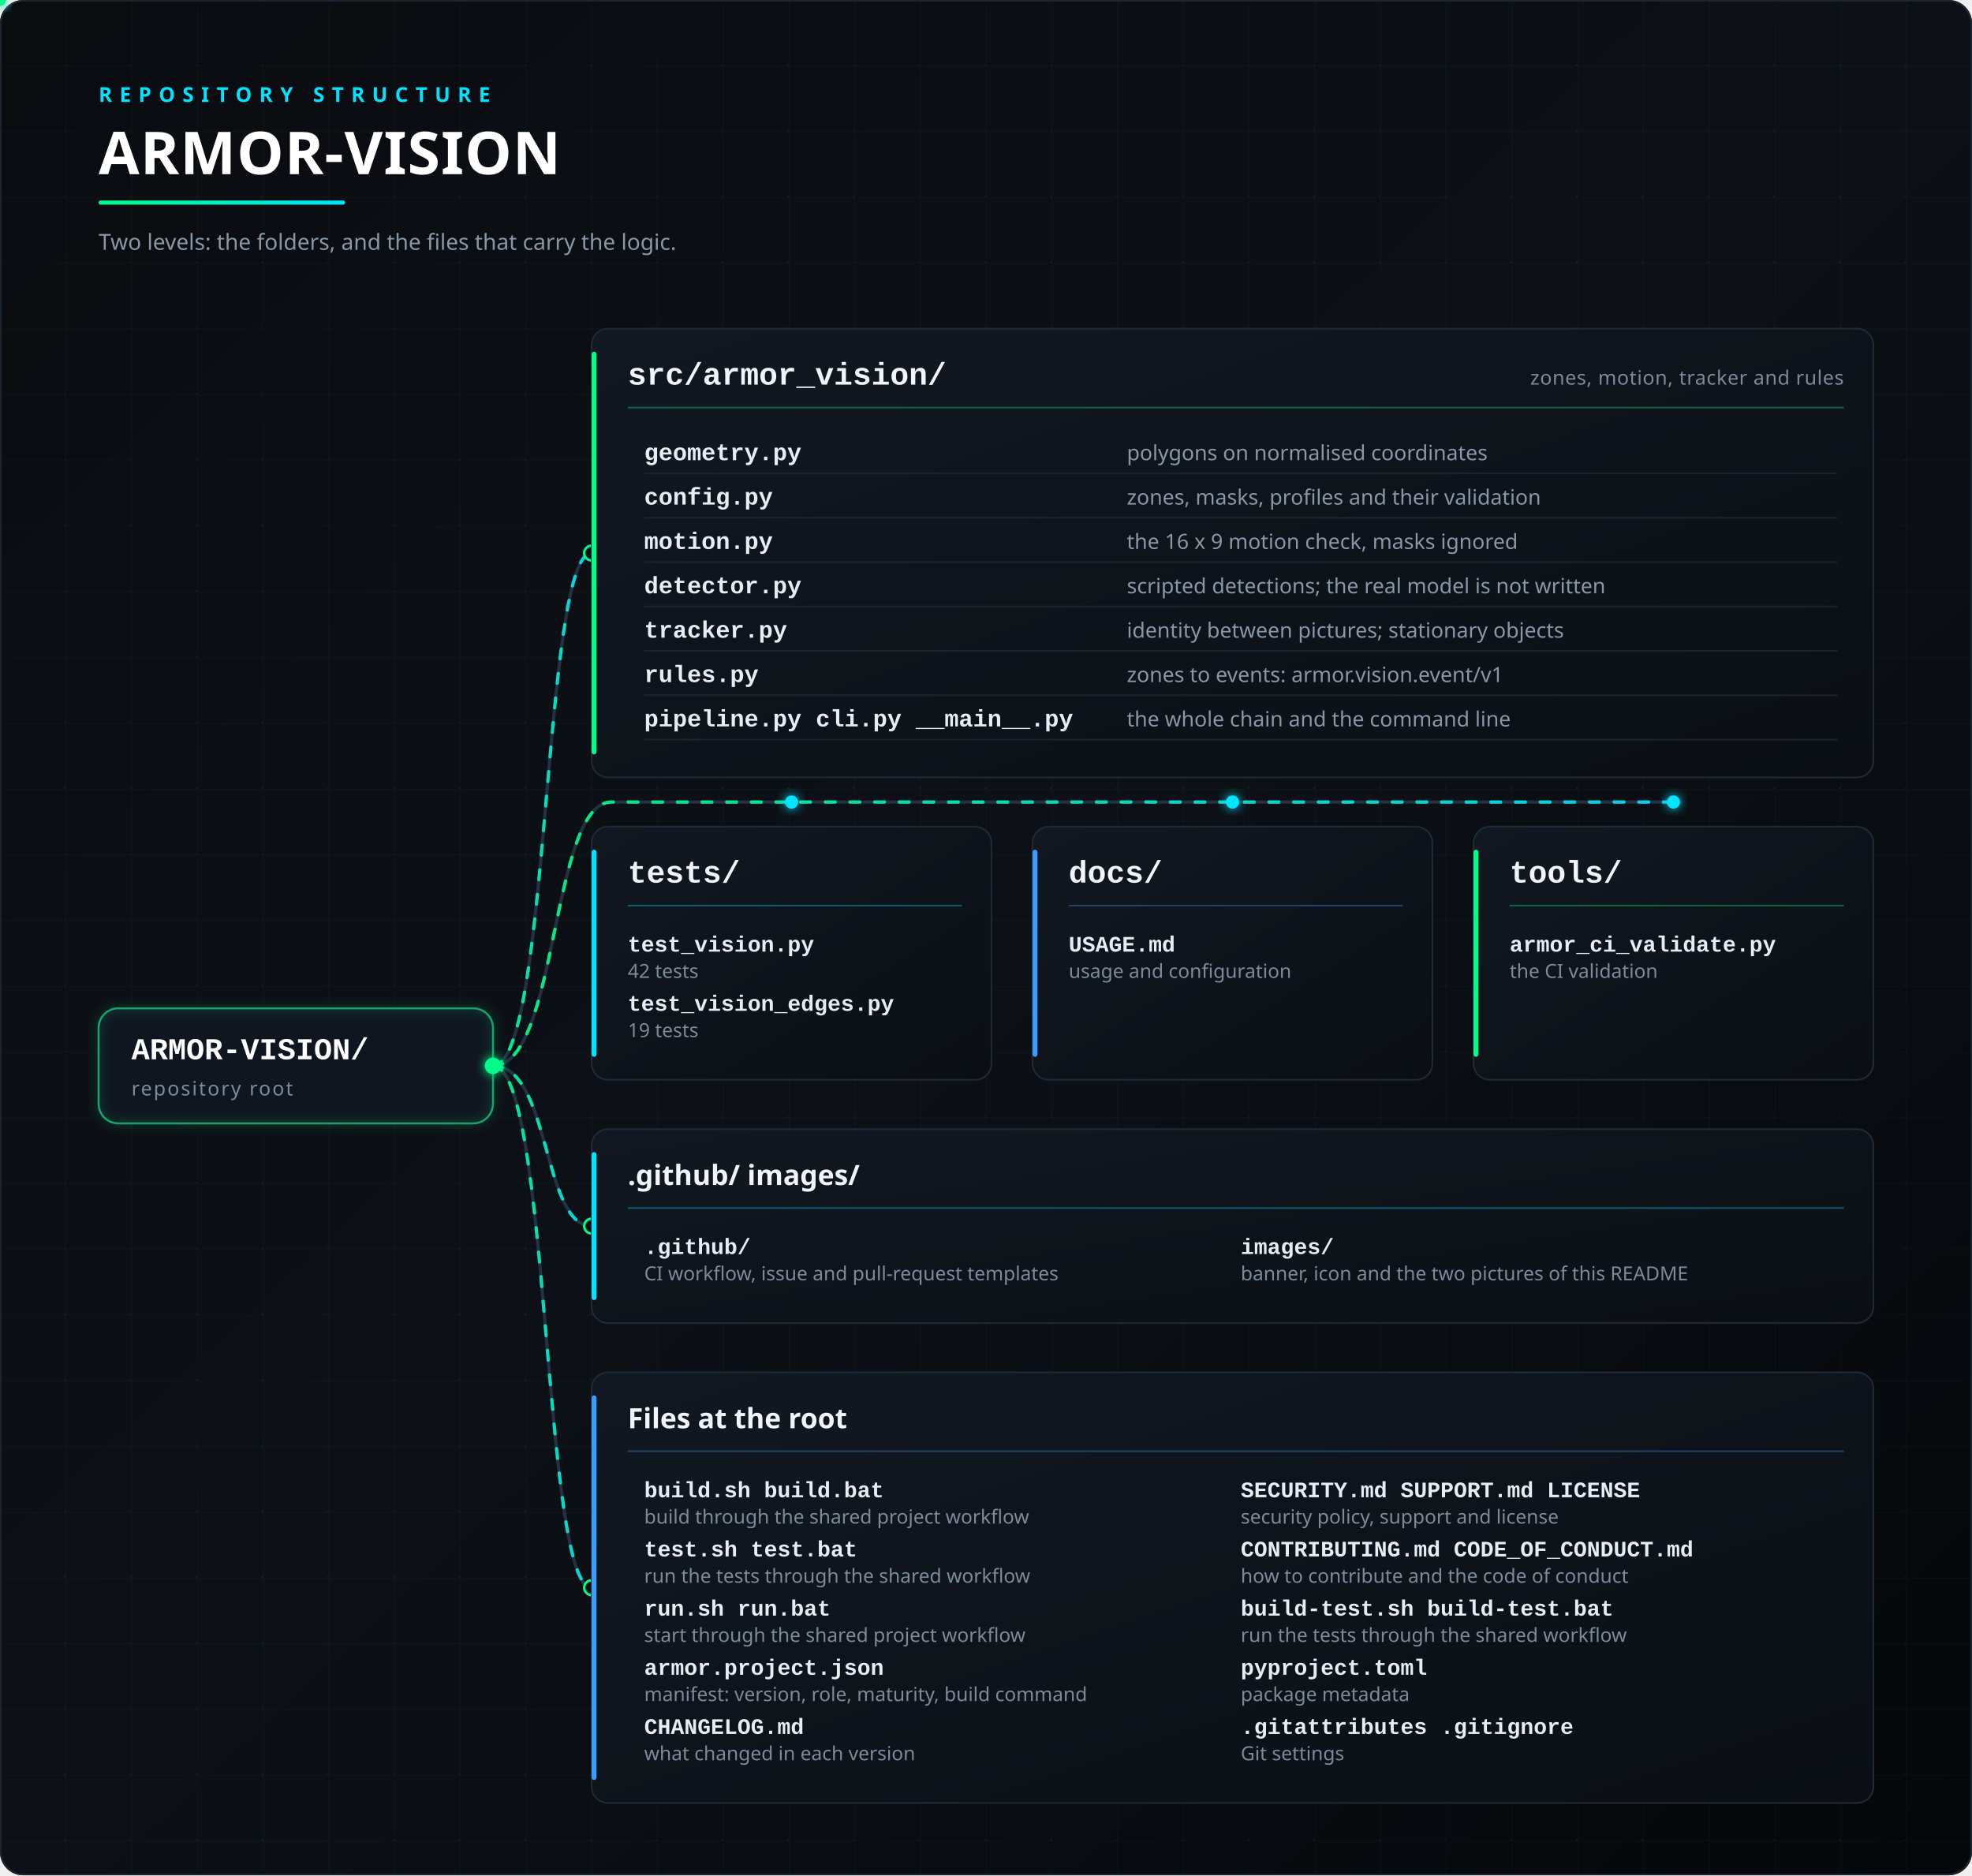
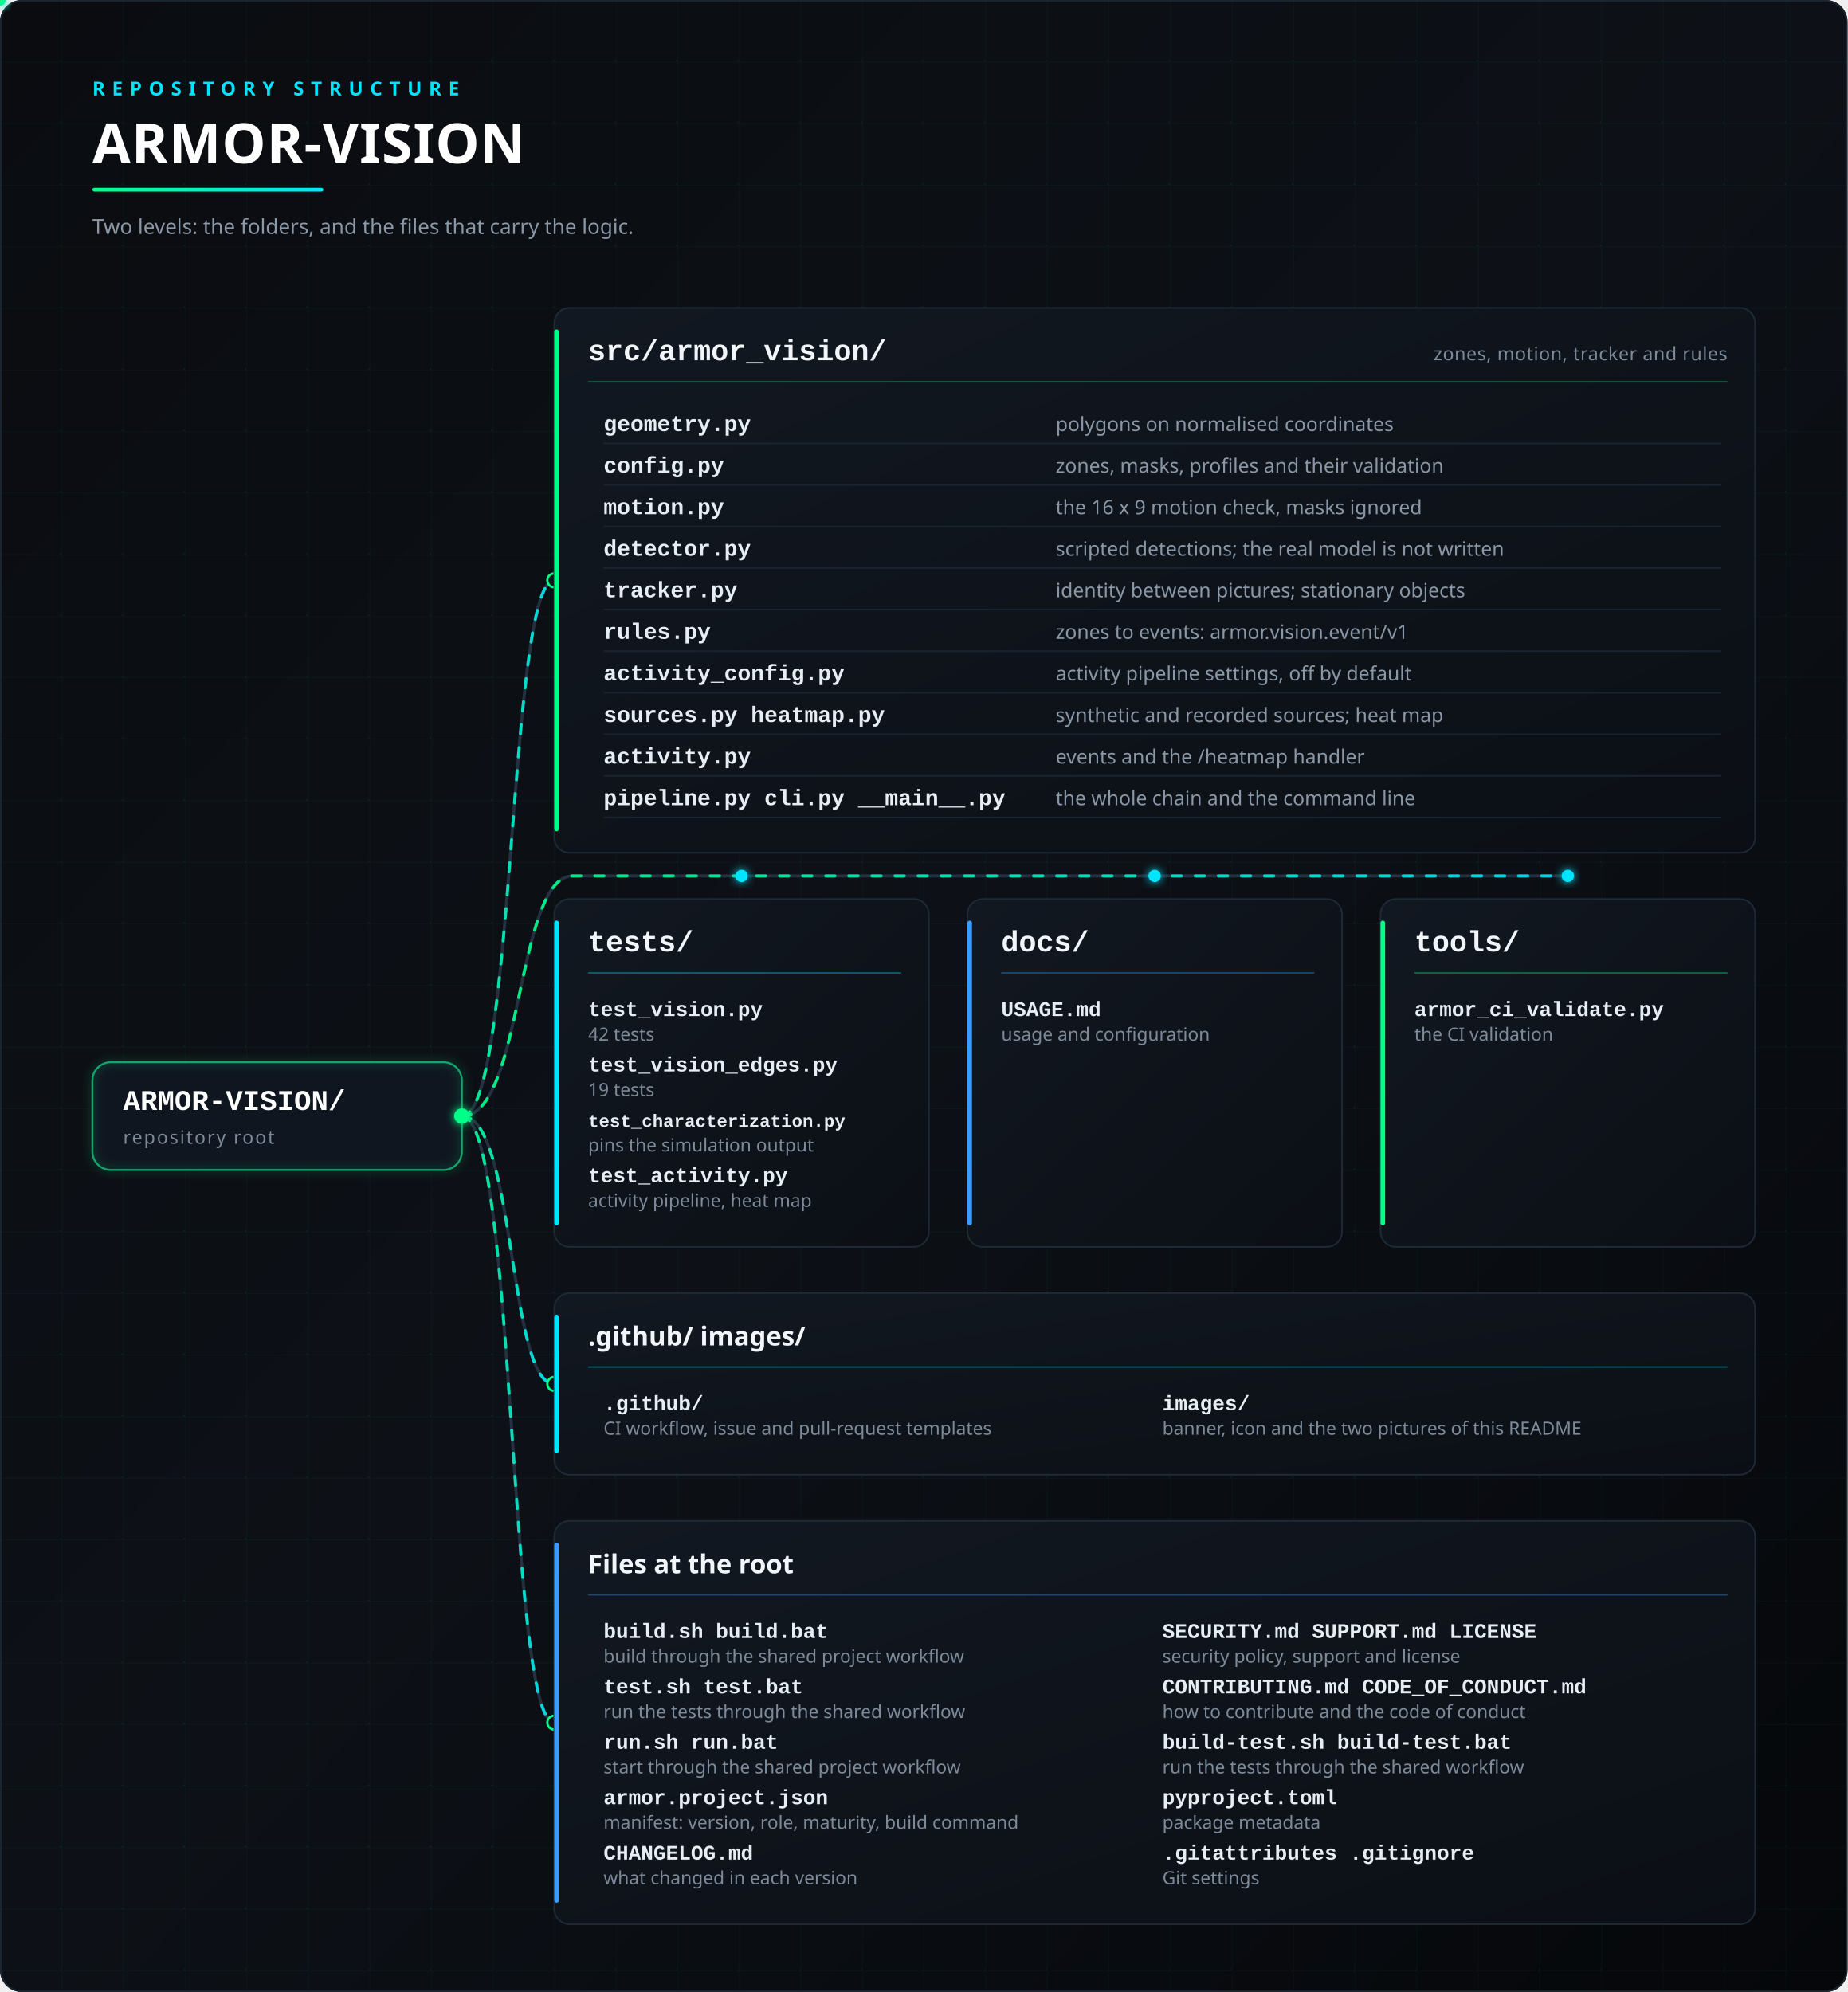
- <svg xmlns="http://www.w3.org/2000/svg" viewBox="0 0 1200 1141" width="100%" role="img" aria-labelledby="t d">
+ <svg xmlns="http://www.w3.org/2000/svg" viewBox="0 0 1200 1294" width="100%" role="img" aria-labelledby="t d">
  <defs>
    <linearGradient id="bg" x1="0" y1="0" x2="1" y2="1">
      <stop offset="0" stop-color="#0A0C10" />
      <stop offset="0.5" stop-color="#0D1117" />
      <stop offset="1" stop-color="#05070A" />
    </linearGradient>
    <linearGradient id="card" x1="0" y1="0" x2="1" y2="1">
      <stop offset="0" stop-color="#121821" />
      <stop offset="1" stop-color="#0B0F15" />
    </linearGradient>
    <linearGradient id="line" x1="0" y1="0" x2="1" y2="0">
      <stop offset="0" stop-color="#00FF88" />
      <stop offset="1" stop-color="#00E5FF" />
    </linearGradient>
    <filter id="glow" x="-50%" y="-50%" width="200%" height="200%">
      <feGaussianBlur stdDeviation="3" result="b" />
      <feMerge>
        <feMergeNode in="b" />
        <feMergeNode in="SourceGraphic" />
      </feMerge>
    </filter>
    <pattern id="grid" width="40" height="40" patternUnits="userSpaceOnUse">
      <path d="M40 0H0V40" fill="none" stroke="#00FF88" stroke-opacity="0.035" />
      <circle cx="40" cy="40" r="1" fill="#00FF88" fill-opacity="0.09" />
    </pattern>
  </defs>
-   <rect width="1200" height="1141" rx="14" fill="url(#bg)" />
-   <rect width="1200" height="1141" rx="14" fill="url(#grid)" />
-   <rect x="0.5" y="0.5" width="1199" height="1140" rx="14" fill="none" stroke="#1B2530" />
+   <rect width="1200" height="1294" rx="14" fill="url(#bg)" />
+   <rect width="1200" height="1294" rx="14" fill="url(#grid)" />
+   <rect x="0.5" y="0.5" width="1199" height="1293" rx="14" fill="none" stroke="#1B2530" />
  <text x="60" y="62" font-family="'Segoe UI','Noto Sans','Noto Sans CJK SC','Microsoft YaHei','Yu Gothic','Helvetica Neue',Helvetica,Arial,sans-serif" font-size="12.5" font-weight="600" fill="#00E5FF" text-anchor="start" letter-spacing="4.5">REPOSITORY STRUCTURE</text>
  <text x="60" y="106" font-family="'Segoe UI','Noto Sans','Noto Sans CJK SC','Microsoft YaHei','Yu Gothic','Helvetica Neue',Helvetica,Arial,sans-serif" font-size="36" font-weight="700" fill="#FFFFFF" text-anchor="start" letter-spacing="0.5">ARMOR-VISION</text>
  <rect x="60" y="122" width="150" height="2.5" rx="1.25" fill="url(#line)">
    <animate attributeName="width" values="40;150;150" keyTimes="0;0.4;1" dur="3s" repeatCount="indefinite" />
  </rect>
  <text x="60" y="152" font-family="'Segoe UI','Noto Sans','Noto Sans CJK SC','Microsoft YaHei','Yu Gothic','Helvetica Neue',Helvetica,Arial,sans-serif" font-size="13.5" font-weight="400" fill="#8A97A6" text-anchor="start">Two levels: the folders, and the files that carry the logic.</text>
-   <path id="c0" d="M300,648.5 C335,648.5 330,336.5 360,336.5" fill="none" stroke="#243140" stroke-width="2" />
-   <path d="M300,648.5 C335,648.5 330,336.5 360,336.5" fill="none" stroke="url(#line)" stroke-width="2" stroke-linecap="round" stroke-dasharray="6 9" opacity="0.9">
+   <path id="c0" d="M300,725 C335,725 330,377 360,377" fill="none" stroke="#243140" stroke-width="2" />
+   <path d="M300,725 C335,725 330,377 360,377" fill="none" stroke="url(#line)" stroke-width="2" stroke-linecap="round" stroke-dasharray="6 9" opacity="0.9">
    <animate attributeName="stroke-dashoffset" from="0" to="-30" dur="1.6s" repeatCount="indefinite" />
  </path>
-   <circle cx="360" cy="336.5" r="4.5" fill="#0D1117" stroke="#00FF88" stroke-width="1.5" />
-   <path id="c1" d="M300,648.5 C340,648.5 335,488 372,488 H1018.33" fill="none" stroke="#243140" stroke-width="2" />
-   <path d="M300,648.5 C340,648.5 335,488 372,488 H1018.33" fill="none" stroke="url(#line)" stroke-width="2" stroke-linecap="round" stroke-dasharray="6 9" opacity="0.9">
+   <circle cx="360" cy="377" r="4.5" fill="#0D1117" stroke="#00FF88" stroke-width="1.5" />
+   <path id="c1" d="M300,725 C340,725 335,569 372,569 H1018.33" fill="none" stroke="#243140" stroke-width="2" />
+   <path d="M300,725 C340,725 335,569 372,569 H1018.33" fill="none" stroke="url(#line)" stroke-width="2" stroke-linecap="round" stroke-dasharray="6 9" opacity="0.9">
    <animate attributeName="stroke-dashoffset" from="0" to="-30" dur="1.6s" repeatCount="indefinite" />
  </path>
-   <path d="M481.667,488 V503" stroke="url(#line)" stroke-width="2" fill="none" />
-   <circle cx="481.667" cy="488" r="4" fill="#00E5FF" filter="url(#glow)" />
-   <path d="M750,488 V503" stroke="url(#line)" stroke-width="2" fill="none" />
-   <circle cx="750" cy="488" r="4" fill="#00E5FF" filter="url(#glow)" />
-   <path d="M1018.33,488 V503" stroke="url(#line)" stroke-width="2" fill="none" />
-   <circle cx="1018.33" cy="488" r="4" fill="#00E5FF" filter="url(#glow)" />
-   <path id="c2" d="M300,648.5 C335,648.5 330,746 360,746" fill="none" stroke="#243140" stroke-width="2" />
-   <path d="M300,648.5 C335,648.5 330,746 360,746" fill="none" stroke="url(#line)" stroke-width="2" stroke-linecap="round" stroke-dasharray="6 9" opacity="0.9">
+   <path d="M481.667,569 V584" stroke="url(#line)" stroke-width="2" fill="none" />
+   <circle cx="481.667" cy="569" r="4" fill="#00E5FF" filter="url(#glow)" />
+   <path d="M750,569 V584" stroke="url(#line)" stroke-width="2" fill="none" />
+   <circle cx="750" cy="569" r="4" fill="#00E5FF" filter="url(#glow)" />
+   <path d="M1018.33,569 V584" stroke="url(#line)" stroke-width="2" fill="none" />
+   <circle cx="1018.33" cy="569" r="4" fill="#00E5FF" filter="url(#glow)" />
+   <path id="c2" d="M300,725 C335,725 330,899 360,899" fill="none" stroke="#243140" stroke-width="2" />
+   <path d="M300,725 C335,725 330,899 360,899" fill="none" stroke="url(#line)" stroke-width="2" stroke-linecap="round" stroke-dasharray="6 9" opacity="0.9">
    <animate attributeName="stroke-dashoffset" from="0" to="-30" dur="1.6s" repeatCount="indefinite" />
  </path>
-   <circle cx="360" cy="746" r="4.5" fill="#0D1117" stroke="#00FF88" stroke-width="1.5" />
-   <path id="c3" d="M300,648.5 C335,648.5 330,966 360,966" fill="none" stroke="#243140" stroke-width="2" />
-   <path d="M300,648.5 C335,648.5 330,966 360,966" fill="none" stroke="url(#line)" stroke-width="2" stroke-linecap="round" stroke-dasharray="6 9" opacity="0.9">
+   <circle cx="360" cy="899" r="4.5" fill="#0D1117" stroke="#00FF88" stroke-width="1.5" />
+   <path id="c3" d="M300,725 C335,725 330,1119 360,1119" fill="none" stroke="#243140" stroke-width="2" />
+   <path d="M300,725 C335,725 330,1119 360,1119" fill="none" stroke="url(#line)" stroke-width="2" stroke-linecap="round" stroke-dasharray="6 9" opacity="0.9">
    <animate attributeName="stroke-dashoffset" from="0" to="-30" dur="1.6s" repeatCount="indefinite" />
  </path>
-   <circle cx="360" cy="966" r="4.5" fill="#0D1117" stroke="#00FF88" stroke-width="1.5" />
+   <circle cx="360" cy="1119" r="4.5" fill="#0D1117" stroke="#00FF88" stroke-width="1.5" />
  <circle r="3.5" fill="#00FF88" filter="url(#glow)">
    <animateMotion dur="3.4s" repeatCount="indefinite">
      <mpath href="#c0" />
    </animateMotion>
  </circle>
  <circle r="3.5" fill="#00E5FF" filter="url(#glow)">
    <animateMotion dur="4.2s" repeatCount="indefinite">
      <mpath href="#c1" />
    </animateMotion>
  </circle>
  <circle r="3.5" fill="#3D9BFF" filter="url(#glow)">
    <animateMotion dur="5.0s" repeatCount="indefinite">
      <mpath href="#c2" />
    </animateMotion>
  </circle>
  <circle r="3.5" fill="#00FF88" filter="url(#glow)">
    <animateMotion dur="5.8s" repeatCount="indefinite">
      <mpath href="#c3" />
    </animateMotion>
  </circle>
-   <rect x="60" y="613.5" width="240" height="70" rx="12" fill="#0F1620" stroke="#2A3A4C" stroke-width="1.2" />
-   <rect x="60" y="613.5" width="240" height="70" rx="12" fill="none" stroke="#00FF88" stroke-opacity="0.5" stroke-width="1.2" filter="url(#glow)">
+   <rect x="60" y="690" width="240" height="70" rx="12" fill="#0F1620" stroke="#2A3A4C" stroke-width="1.2" />
+   <rect x="60" y="690" width="240" height="70" rx="12" fill="none" stroke="#00FF88" stroke-opacity="0.5" stroke-width="1.2" filter="url(#glow)">
    <animate attributeName="stroke-opacity" values="0.15;0.6;0.15" dur="3.6s" repeatCount="indefinite" />
  </rect>
-   <text x="80" y="644.5" font-family="'JetBrains Mono','Cascadia Code','SFMono-Regular',Consolas,'Liberation Mono',monospace" font-size="18.5" font-weight="700" fill="#FFFFFF" text-anchor="start">ARMOR-VISION/</text>
-   <text x="80" y="666.5" font-family="'Segoe UI','Noto Sans','Noto Sans CJK SC','Microsoft YaHei','Yu Gothic','Helvetica Neue',Helvetica,Arial,sans-serif" font-size="12" font-weight="400" fill="#7D8A99" text-anchor="start" letter-spacing="1">repository root</text>
-   <circle cx="300" cy="648.5" r="5" fill="#00FF88" filter="url(#glow)" />
-   <rect x="360" y="200" width="780" height="273" rx="10" fill="url(#card)" stroke="#1E2A36" stroke-width="1" />
-   <rect x="360" y="214" width="3" height="245" rx="1.5" fill="#00FF88">
+   <text x="80" y="721" font-family="'JetBrains Mono','Cascadia Code','SFMono-Regular',Consolas,'Liberation Mono',monospace" font-size="18.5" font-weight="700" fill="#FFFFFF" text-anchor="start">ARMOR-VISION/</text>
+   <text x="80" y="743" font-family="'Segoe UI','Noto Sans','Noto Sans CJK SC','Microsoft YaHei','Yu Gothic','Helvetica Neue',Helvetica,Arial,sans-serif" font-size="12" font-weight="400" fill="#7D8A99" text-anchor="start" letter-spacing="1">repository root</text>
+   <circle cx="300" cy="725" r="5" fill="#00FF88" filter="url(#glow)" />
+   <rect x="360" y="200" width="780" height="354" rx="10" fill="url(#card)" stroke="#1E2A36" stroke-width="1" />
+   <rect x="360" y="214" width="3" height="326" rx="1.5" fill="#00FF88">
    <animate attributeName="opacity" values="0.55;1;0.55" dur="4s" begin="0s" repeatCount="indefinite" />
  </rect>
  <text x="382" y="234" font-family="'JetBrains Mono','Cascadia Code','SFMono-Regular',Consolas,'Liberation Mono',monospace" font-size="19" font-weight="700" fill="#F2F6FA" text-anchor="start">src/armor_vision/</text>
  <text x="1122" y="234" font-family="'Segoe UI','Noto Sans','Noto Sans CJK SC','Microsoft YaHei','Yu Gothic','Helvetica Neue',Helvetica,Arial,sans-serif" font-size="12" font-weight="400" fill="#7D8A99" text-anchor="end" letter-spacing="0.3">zones, motion, tracker and rules</text>
  <line x1="382" y1="248" x2="1122" y2="248" stroke="#00FF88" stroke-opacity="0.35" stroke-width="1" />
  <text x="392" y="280" font-family="'JetBrains Mono','Cascadia Code','SFMono-Regular',Consolas,'Liberation Mono',monospace" font-size="14.5" font-weight="600" fill="#E6EDF3" text-anchor="start">geometry.py</text>
  <text x="685.7" y="280" font-family="'Segoe UI','Noto Sans','Noto Sans CJK SC','Microsoft YaHei','Yu Gothic','Helvetica Neue',Helvetica,Arial,sans-serif" font-size="12.8" font-weight="400" fill="#8A97A6" text-anchor="start">polygons on normalised coordinates</text>
  <line x1="392" y1="288" x2="1118" y2="288" stroke="#1A2430" stroke-width="1" />
  <text x="392" y="307" font-family="'JetBrains Mono','Cascadia Code','SFMono-Regular',Consolas,'Liberation Mono',monospace" font-size="14.5" font-weight="600" fill="#E6EDF3" text-anchor="start">config.py</text>
  <text x="685.7" y="307" font-family="'Segoe UI','Noto Sans','Noto Sans CJK SC','Microsoft YaHei','Yu Gothic','Helvetica Neue',Helvetica,Arial,sans-serif" font-size="12.8" font-weight="400" fill="#8A97A6" text-anchor="start">zones, masks, profiles and their validation</text>
  <line x1="392" y1="315" x2="1118" y2="315" stroke="#1A2430" stroke-width="1" />
  <text x="392" y="334" font-family="'JetBrains Mono','Cascadia Code','SFMono-Regular',Consolas,'Liberation Mono',monospace" font-size="14.5" font-weight="600" fill="#E6EDF3" text-anchor="start">motion.py</text>
  <text x="685.7" y="334" font-family="'Segoe UI','Noto Sans','Noto Sans CJK SC','Microsoft YaHei','Yu Gothic','Helvetica Neue',Helvetica,Arial,sans-serif" font-size="12.8" font-weight="400" fill="#8A97A6" text-anchor="start">the 16 x 9 motion check, masks ignored</text>
  <line x1="392" y1="342" x2="1118" y2="342" stroke="#1A2430" stroke-width="1" />
  <text x="392" y="361" font-family="'JetBrains Mono','Cascadia Code','SFMono-Regular',Consolas,'Liberation Mono',monospace" font-size="14.5" font-weight="600" fill="#E6EDF3" text-anchor="start">detector.py</text>
  <text x="685.7" y="361" font-family="'Segoe UI','Noto Sans','Noto Sans CJK SC','Microsoft YaHei','Yu Gothic','Helvetica Neue',Helvetica,Arial,sans-serif" font-size="12.8" font-weight="400" fill="#8A97A6" text-anchor="start">scripted detections; the real model is not written</text>
  <line x1="392" y1="369" x2="1118" y2="369" stroke="#1A2430" stroke-width="1" />
  <text x="392" y="388" font-family="'JetBrains Mono','Cascadia Code','SFMono-Regular',Consolas,'Liberation Mono',monospace" font-size="14.5" font-weight="600" fill="#E6EDF3" text-anchor="start">tracker.py</text>
  <text x="685.7" y="388" font-family="'Segoe UI','Noto Sans','Noto Sans CJK SC','Microsoft YaHei','Yu Gothic','Helvetica Neue',Helvetica,Arial,sans-serif" font-size="12.8" font-weight="400" fill="#8A97A6" text-anchor="start">identity between pictures; stationary objects</text>
  <line x1="392" y1="396" x2="1118" y2="396" stroke="#1A2430" stroke-width="1" />
  <text x="392" y="415" font-family="'JetBrains Mono','Cascadia Code','SFMono-Regular',Consolas,'Liberation Mono',monospace" font-size="14.5" font-weight="600" fill="#E6EDF3" text-anchor="start">rules.py</text>
  <text x="685.7" y="415" font-family="'Segoe UI','Noto Sans','Noto Sans CJK SC','Microsoft YaHei','Yu Gothic','Helvetica Neue',Helvetica,Arial,sans-serif" font-size="12.8" font-weight="400" fill="#8A97A6" text-anchor="start">zones to events: armor.vision.event/v1</text>
  <line x1="392" y1="423" x2="1118" y2="423" stroke="#1A2430" stroke-width="1" />
-   <text x="392" y="442" font-family="'JetBrains Mono','Cascadia Code','SFMono-Regular',Consolas,'Liberation Mono',monospace" font-size="14.5" font-weight="600" fill="#E6EDF3" text-anchor="start">pipeline.py cli.py __main__.py</text>
-   <text x="685.7" y="442" font-family="'Segoe UI','Noto Sans','Noto Sans CJK SC','Microsoft YaHei','Yu Gothic','Helvetica Neue',Helvetica,Arial,sans-serif" font-size="12.8" font-weight="400" fill="#8A97A6" text-anchor="start">the whole chain and the command line</text>
+   <text x="392" y="442" font-family="'JetBrains Mono','Cascadia Code','SFMono-Regular',Consolas,'Liberation Mono',monospace" font-size="14.5" font-weight="600" fill="#E6EDF3" text-anchor="start">activity_config.py</text>
+   <text x="685.7" y="442" font-family="'Segoe UI','Noto Sans','Noto Sans CJK SC','Microsoft YaHei','Yu Gothic','Helvetica Neue',Helvetica,Arial,sans-serif" font-size="12.8" font-weight="400" fill="#8A97A6" text-anchor="start">activity pipeline settings, off by default</text>
  <line x1="392" y1="450" x2="1118" y2="450" stroke="#1A2430" stroke-width="1" />
-   <rect x="360" y="503" width="243.333" height="154" rx="10" fill="url(#card)" stroke="#1E2A36" stroke-width="1" />
-   <rect x="360" y="517" width="3" height="126" rx="1.5" fill="#00E5FF">
+   <text x="392" y="469" font-family="'JetBrains Mono','Cascadia Code','SFMono-Regular',Consolas,'Liberation Mono',monospace" font-size="14.5" font-weight="600" fill="#E6EDF3" text-anchor="start">sources.py heatmap.py</text>
+   <text x="685.7" y="469" font-family="'Segoe UI','Noto Sans','Noto Sans CJK SC','Microsoft YaHei','Yu Gothic','Helvetica Neue',Helvetica,Arial,sans-serif" font-size="12.8" font-weight="400" fill="#8A97A6" text-anchor="start">synthetic and recorded sources; heat map</text>
+   <line x1="392" y1="477" x2="1118" y2="477" stroke="#1A2430" stroke-width="1" />
+   <text x="392" y="496" font-family="'JetBrains Mono','Cascadia Code','SFMono-Regular',Consolas,'Liberation Mono',monospace" font-size="14.5" font-weight="600" fill="#E6EDF3" text-anchor="start">activity.py</text>
+   <text x="685.7" y="496" font-family="'Segoe UI','Noto Sans','Noto Sans CJK SC','Microsoft YaHei','Yu Gothic','Helvetica Neue',Helvetica,Arial,sans-serif" font-size="12.8" font-weight="400" fill="#8A97A6" text-anchor="start">events and the /heatmap handler</text>
+   <line x1="392" y1="504" x2="1118" y2="504" stroke="#1A2430" stroke-width="1" />
+   <text x="392" y="523" font-family="'JetBrains Mono','Cascadia Code','SFMono-Regular',Consolas,'Liberation Mono',monospace" font-size="14.5" font-weight="600" fill="#E6EDF3" text-anchor="start">pipeline.py cli.py __main__.py</text>
+   <text x="685.7" y="523" font-family="'Segoe UI','Noto Sans','Noto Sans CJK SC','Microsoft YaHei','Yu Gothic','Helvetica Neue',Helvetica,Arial,sans-serif" font-size="12.8" font-weight="400" fill="#8A97A6" text-anchor="start">the whole chain and the command line</text>
+   <line x1="392" y1="531" x2="1118" y2="531" stroke="#1A2430" stroke-width="1" />
+   <rect x="360" y="584" width="243.333" height="226" rx="10" fill="url(#card)" stroke="#1E2A36" stroke-width="1" />
+   <rect x="360" y="598" width="3" height="198" rx="1.5" fill="#00E5FF">
    <animate attributeName="opacity" values="0.55;1;0.55" dur="4s" begin="0.6s" repeatCount="indefinite" />
  </rect>
-   <text x="382" y="537" font-family="'JetBrains Mono','Cascadia Code','SFMono-Regular',Consolas,'Liberation Mono',monospace" font-size="19" font-weight="700" fill="#F2F6FA" text-anchor="start">tests/</text>
-   <line x1="382" y1="551" x2="585.333" y2="551" stroke="#00E5FF" stroke-opacity="0.35" stroke-width="1" />
-   <text x="382" y="579" font-family="'JetBrains Mono','Cascadia Code','SFMono-Regular',Consolas,'Liberation Mono',monospace" font-size="13.5" font-weight="600" fill="#E6EDF3" text-anchor="start">test_vision.py</text>
-   <text x="382" y="595" font-family="'Segoe UI','Noto Sans','Noto Sans CJK SC','Microsoft YaHei','Yu Gothic','Helvetica Neue',Helvetica,Arial,sans-serif" font-size="11.8" font-weight="400" fill="#7D8A99" text-anchor="start">42 tests</text>
-   <text x="382" y="615" font-family="'JetBrains Mono','Cascadia Code','SFMono-Regular',Consolas,'Liberation Mono',monospace" font-size="13.5" font-weight="600" fill="#E6EDF3" text-anchor="start">test_vision_edges.py</text>
-   <text x="382" y="631" font-family="'Segoe UI','Noto Sans','Noto Sans CJK SC','Microsoft YaHei','Yu Gothic','Helvetica Neue',Helvetica,Arial,sans-serif" font-size="11.8" font-weight="400" fill="#7D8A99" text-anchor="start">19 tests</text>
-   <rect x="628.333" y="503" width="243.333" height="154" rx="10" fill="url(#card)" stroke="#1E2A36" stroke-width="1" />
-   <rect x="628.333" y="517" width="3" height="126" rx="1.5" fill="#3D9BFF">
+   <text x="382" y="618" font-family="'JetBrains Mono','Cascadia Code','SFMono-Regular',Consolas,'Liberation Mono',monospace" font-size="19" font-weight="700" fill="#F2F6FA" text-anchor="start">tests/</text>
+   <line x1="382" y1="632" x2="585.333" y2="632" stroke="#00E5FF" stroke-opacity="0.35" stroke-width="1" />
+   <text x="382" y="660" font-family="'JetBrains Mono','Cascadia Code','SFMono-Regular',Consolas,'Liberation Mono',monospace" font-size="13.5" font-weight="600" fill="#E6EDF3" text-anchor="start">test_vision.py</text>
+   <text x="382" y="676" font-family="'Segoe UI','Noto Sans','Noto Sans CJK SC','Microsoft YaHei','Yu Gothic','Helvetica Neue',Helvetica,Arial,sans-serif" font-size="11.8" font-weight="400" fill="#7D8A99" text-anchor="start">42 tests</text>
+   <text x="382" y="696" font-family="'JetBrains Mono','Cascadia Code','SFMono-Regular',Consolas,'Liberation Mono',monospace" font-size="13.5" font-weight="600" fill="#E6EDF3" text-anchor="start">test_vision_edges.py</text>
+   <text x="382" y="712" font-family="'Segoe UI','Noto Sans','Noto Sans CJK SC','Microsoft YaHei','Yu Gothic','Helvetica Neue',Helvetica,Arial,sans-serif" font-size="11.8" font-weight="400" fill="#7D8A99" text-anchor="start">19 tests</text>
+   <text x="382" y="732" font-family="'JetBrains Mono','Cascadia Code','SFMono-Regular',Consolas,'Liberation Mono',monospace" font-size="11.6" font-weight="600" fill="#E6EDF3" text-anchor="start">test_characterization.py</text>
+   <text x="382" y="748" font-family="'Segoe UI','Noto Sans','Noto Sans CJK SC','Microsoft YaHei','Yu Gothic','Helvetica Neue',Helvetica,Arial,sans-serif" font-size="11.8" font-weight="400" fill="#7D8A99" text-anchor="start">pins the simulation output</text>
+   <text x="382" y="768" font-family="'JetBrains Mono','Cascadia Code','SFMono-Regular',Consolas,'Liberation Mono',monospace" font-size="13.5" font-weight="600" fill="#E6EDF3" text-anchor="start">test_activity.py</text>
+   <text x="382" y="784" font-family="'Segoe UI','Noto Sans','Noto Sans CJK SC','Microsoft YaHei','Yu Gothic','Helvetica Neue',Helvetica,Arial,sans-serif" font-size="11.8" font-weight="400" fill="#7D8A99" text-anchor="start">activity pipeline, heat map</text>
+   <rect x="628.333" y="584" width="243.333" height="226" rx="10" fill="url(#card)" stroke="#1E2A36" stroke-width="1" />
+   <rect x="628.333" y="598" width="3" height="198" rx="1.5" fill="#3D9BFF">
    <animate attributeName="opacity" values="0.55;1;0.55" dur="4s" begin="1.2s" repeatCount="indefinite" />
  </rect>
-   <text x="650.333" y="537" font-family="'JetBrains Mono','Cascadia Code','SFMono-Regular',Consolas,'Liberation Mono',monospace" font-size="19" font-weight="700" fill="#F2F6FA" text-anchor="start">docs/</text>
-   <line x1="650.333" y1="551" x2="853.667" y2="551" stroke="#3D9BFF" stroke-opacity="0.35" stroke-width="1" />
-   <text x="650.333" y="579" font-family="'JetBrains Mono','Cascadia Code','SFMono-Regular',Consolas,'Liberation Mono',monospace" font-size="13.5" font-weight="600" fill="#E6EDF3" text-anchor="start">USAGE.md</text>
-   <text x="650.333" y="595" font-family="'Segoe UI','Noto Sans','Noto Sans CJK SC','Microsoft YaHei','Yu Gothic','Helvetica Neue',Helvetica,Arial,sans-serif" font-size="11.8" font-weight="400" fill="#7D8A99" text-anchor="start">usage and configuration</text>
-   <rect x="896.667" y="503" width="243.333" height="154" rx="10" fill="url(#card)" stroke="#1E2A36" stroke-width="1" />
-   <rect x="896.667" y="517" width="3" height="126" rx="1.5" fill="#00FF88">
+   <text x="650.333" y="618" font-family="'JetBrains Mono','Cascadia Code','SFMono-Regular',Consolas,'Liberation Mono',monospace" font-size="19" font-weight="700" fill="#F2F6FA" text-anchor="start">docs/</text>
+   <line x1="650.333" y1="632" x2="853.667" y2="632" stroke="#3D9BFF" stroke-opacity="0.35" stroke-width="1" />
+   <text x="650.333" y="660" font-family="'JetBrains Mono','Cascadia Code','SFMono-Regular',Consolas,'Liberation Mono',monospace" font-size="13.5" font-weight="600" fill="#E6EDF3" text-anchor="start">USAGE.md</text>
+   <text x="650.333" y="676" font-family="'Segoe UI','Noto Sans','Noto Sans CJK SC','Microsoft YaHei','Yu Gothic','Helvetica Neue',Helvetica,Arial,sans-serif" font-size="11.8" font-weight="400" fill="#7D8A99" text-anchor="start">usage and configuration</text>
+   <rect x="896.667" y="584" width="243.333" height="226" rx="10" fill="url(#card)" stroke="#1E2A36" stroke-width="1" />
+   <rect x="896.667" y="598" width="3" height="198" rx="1.5" fill="#00FF88">
    <animate attributeName="opacity" values="0.55;1;0.55" dur="4s" begin="1.8s" repeatCount="indefinite" />
  </rect>
-   <text x="918.667" y="537" font-family="'JetBrains Mono','Cascadia Code','SFMono-Regular',Consolas,'Liberation Mono',monospace" font-size="19" font-weight="700" fill="#F2F6FA" text-anchor="start">tools/</text>
-   <line x1="918.667" y1="551" x2="1122" y2="551" stroke="#00FF88" stroke-opacity="0.35" stroke-width="1" />
-   <text x="918.667" y="579" font-family="'JetBrains Mono','Cascadia Code','SFMono-Regular',Consolas,'Liberation Mono',monospace" font-size="13.5" font-weight="600" fill="#E6EDF3" text-anchor="start">armor_ci_validate.py</text>
-   <text x="918.667" y="595" font-family="'Segoe UI','Noto Sans','Noto Sans CJK SC','Microsoft YaHei','Yu Gothic','Helvetica Neue',Helvetica,Arial,sans-serif" font-size="11.8" font-weight="400" fill="#7D8A99" text-anchor="start">the CI validation</text>
-   <rect x="360" y="687" width="780" height="118" rx="10" fill="url(#card)" stroke="#1E2A36" stroke-width="1" />
-   <rect x="360" y="701" width="3" height="90" rx="1.5" fill="#00E5FF">
+   <text x="918.667" y="618" font-family="'JetBrains Mono','Cascadia Code','SFMono-Regular',Consolas,'Liberation Mono',monospace" font-size="19" font-weight="700" fill="#F2F6FA" text-anchor="start">tools/</text>
+   <line x1="918.667" y1="632" x2="1122" y2="632" stroke="#00FF88" stroke-opacity="0.35" stroke-width="1" />
+   <text x="918.667" y="660" font-family="'JetBrains Mono','Cascadia Code','SFMono-Regular',Consolas,'Liberation Mono',monospace" font-size="13.5" font-weight="600" fill="#E6EDF3" text-anchor="start">armor_ci_validate.py</text>
+   <text x="918.667" y="676" font-family="'Segoe UI','Noto Sans','Noto Sans CJK SC','Microsoft YaHei','Yu Gothic','Helvetica Neue',Helvetica,Arial,sans-serif" font-size="11.8" font-weight="400" fill="#7D8A99" text-anchor="start">the CI validation</text>
+   <rect x="360" y="840" width="780" height="118" rx="10" fill="url(#card)" stroke="#1E2A36" stroke-width="1" />
+   <rect x="360" y="854" width="3" height="90" rx="1.5" fill="#00E5FF">
    <animate attributeName="opacity" values="0.55;1;0.55" dur="4s" begin="2.4s" repeatCount="indefinite" />
  </rect>
-   <text x="382" y="721" font-family="'Segoe UI','Noto Sans','Noto Sans CJK SC','Microsoft YaHei','Yu Gothic','Helvetica Neue',Helvetica,Arial,sans-serif" font-size="17" font-weight="700" fill="#F2F6FA" text-anchor="start">.github/ images/</text>
-   <line x1="382" y1="735" x2="1122" y2="735" stroke="#00E5FF" stroke-opacity="0.35" stroke-width="1" />
-   <text x="392" y="763" font-family="'JetBrains Mono','Cascadia Code','SFMono-Regular',Consolas,'Liberation Mono',monospace" font-size="13.5" font-weight="600" fill="#E6EDF3" text-anchor="start">.github/</text>
-   <text x="392" y="779" font-family="'Segoe UI','Noto Sans','Noto Sans CJK SC','Microsoft YaHei','Yu Gothic','Helvetica Neue',Helvetica,Arial,sans-serif" font-size="11.8" font-weight="400" fill="#7D8A99" text-anchor="start">CI workflow, issue and pull-request templates</text>
-   <text x="755" y="763" font-family="'JetBrains Mono','Cascadia Code','SFMono-Regular',Consolas,'Liberation Mono',monospace" font-size="13.5" font-weight="600" fill="#E6EDF3" text-anchor="start">images/</text>
-   <text x="755" y="779" font-family="'Segoe UI','Noto Sans','Noto Sans CJK SC','Microsoft YaHei','Yu Gothic','Helvetica Neue',Helvetica,Arial,sans-serif" font-size="11.8" font-weight="400" fill="#7D8A99" text-anchor="start">banner, icon and the two pictures of this README</text>
-   <rect x="360" y="835" width="780" height="262" rx="10" fill="url(#card)" stroke="#1E2A36" stroke-width="1" />
-   <rect x="360" y="849" width="3" height="234" rx="1.5" fill="#3D9BFF">
+   <text x="382" y="874" font-family="'Segoe UI','Noto Sans','Noto Sans CJK SC','Microsoft YaHei','Yu Gothic','Helvetica Neue',Helvetica,Arial,sans-serif" font-size="17" font-weight="700" fill="#F2F6FA" text-anchor="start">.github/ images/</text>
+   <line x1="382" y1="888" x2="1122" y2="888" stroke="#00E5FF" stroke-opacity="0.35" stroke-width="1" />
+   <text x="392" y="916" font-family="'JetBrains Mono','Cascadia Code','SFMono-Regular',Consolas,'Liberation Mono',monospace" font-size="13.5" font-weight="600" fill="#E6EDF3" text-anchor="start">.github/</text>
+   <text x="392" y="932" font-family="'Segoe UI','Noto Sans','Noto Sans CJK SC','Microsoft YaHei','Yu Gothic','Helvetica Neue',Helvetica,Arial,sans-serif" font-size="11.8" font-weight="400" fill="#7D8A99" text-anchor="start">CI workflow, issue and pull-request templates</text>
+   <text x="755" y="916" font-family="'JetBrains Mono','Cascadia Code','SFMono-Regular',Consolas,'Liberation Mono',monospace" font-size="13.5" font-weight="600" fill="#E6EDF3" text-anchor="start">images/</text>
+   <text x="755" y="932" font-family="'Segoe UI','Noto Sans','Noto Sans CJK SC','Microsoft YaHei','Yu Gothic','Helvetica Neue',Helvetica,Arial,sans-serif" font-size="11.8" font-weight="400" fill="#7D8A99" text-anchor="start">banner, icon and the two pictures of this README</text>
+   <rect x="360" y="988" width="780" height="262" rx="10" fill="url(#card)" stroke="#1E2A36" stroke-width="1" />
+   <rect x="360" y="1002" width="3" height="234" rx="1.5" fill="#3D9BFF">
    <animate attributeName="opacity" values="0.55;1;0.55" dur="4s" begin="3s" repeatCount="indefinite" />
  </rect>
-   <text x="382" y="869" font-family="'Segoe UI','Noto Sans','Noto Sans CJK SC','Microsoft YaHei','Yu Gothic','Helvetica Neue',Helvetica,Arial,sans-serif" font-size="17" font-weight="700" fill="#F2F6FA" text-anchor="start">Files at the root</text>
-   <line x1="382" y1="883" x2="1122" y2="883" stroke="#3D9BFF" stroke-opacity="0.35" stroke-width="1" />
-   <text x="392" y="911" font-family="'JetBrains Mono','Cascadia Code','SFMono-Regular',Consolas,'Liberation Mono',monospace" font-size="13.5" font-weight="600" fill="#E6EDF3" text-anchor="start">build.sh  build.bat</text>
-   <text x="392" y="927" font-family="'Segoe UI','Noto Sans','Noto Sans CJK SC','Microsoft YaHei','Yu Gothic','Helvetica Neue',Helvetica,Arial,sans-serif" font-size="11.8" font-weight="400" fill="#7D8A99" text-anchor="start">build through the shared project workflow</text>
-   <text x="392" y="947" font-family="'JetBrains Mono','Cascadia Code','SFMono-Regular',Consolas,'Liberation Mono',monospace" font-size="13.5" font-weight="600" fill="#E6EDF3" text-anchor="start">test.sh  test.bat</text>
-   <text x="392" y="963" font-family="'Segoe UI','Noto Sans','Noto Sans CJK SC','Microsoft YaHei','Yu Gothic','Helvetica Neue',Helvetica,Arial,sans-serif" font-size="11.8" font-weight="400" fill="#7D8A99" text-anchor="start">run the tests through the shared workflow</text>
-   <text x="392" y="983" font-family="'JetBrains Mono','Cascadia Code','SFMono-Regular',Consolas,'Liberation Mono',monospace" font-size="13.5" font-weight="600" fill="#E6EDF3" text-anchor="start">run.sh  run.bat</text>
-   <text x="392" y="999" font-family="'Segoe UI','Noto Sans','Noto Sans CJK SC','Microsoft YaHei','Yu Gothic','Helvetica Neue',Helvetica,Arial,sans-serif" font-size="11.8" font-weight="400" fill="#7D8A99" text-anchor="start">start through the shared project workflow</text>
-   <text x="392" y="1019" font-family="'JetBrains Mono','Cascadia Code','SFMono-Regular',Consolas,'Liberation Mono',monospace" font-size="13.5" font-weight="600" fill="#E6EDF3" text-anchor="start">armor.project.json</text>
-   <text x="392" y="1035" font-family="'Segoe UI','Noto Sans','Noto Sans CJK SC','Microsoft YaHei','Yu Gothic','Helvetica Neue',Helvetica,Arial,sans-serif" font-size="11.8" font-weight="400" fill="#7D8A99" text-anchor="start">manifest: version, role, maturity, build command</text>
-   <text x="392" y="1055" font-family="'JetBrains Mono','Cascadia Code','SFMono-Regular',Consolas,'Liberation Mono',monospace" font-size="13.5" font-weight="600" fill="#E6EDF3" text-anchor="start">CHANGELOG.md</text>
-   <text x="392" y="1071" font-family="'Segoe UI','Noto Sans','Noto Sans CJK SC','Microsoft YaHei','Yu Gothic','Helvetica Neue',Helvetica,Arial,sans-serif" font-size="11.8" font-weight="400" fill="#7D8A99" text-anchor="start">what changed in each version</text>
-   <text x="755" y="911" font-family="'JetBrains Mono','Cascadia Code','SFMono-Regular',Consolas,'Liberation Mono',monospace" font-size="13.5" font-weight="600" fill="#E6EDF3" text-anchor="start">SECURITY.md  SUPPORT.md  LICENSE</text>
-   <text x="755" y="927" font-family="'Segoe UI','Noto Sans','Noto Sans CJK SC','Microsoft YaHei','Yu Gothic','Helvetica Neue',Helvetica,Arial,sans-serif" font-size="11.8" font-weight="400" fill="#7D8A99" text-anchor="start">security policy, support and license</text>
-   <text x="755" y="947" font-family="'JetBrains Mono','Cascadia Code','SFMono-Regular',Consolas,'Liberation Mono',monospace" font-size="13.5" font-weight="600" fill="#E6EDF3" text-anchor="start">CONTRIBUTING.md  CODE_OF_CONDUCT.md</text>
-   <text x="755" y="963" font-family="'Segoe UI','Noto Sans','Noto Sans CJK SC','Microsoft YaHei','Yu Gothic','Helvetica Neue',Helvetica,Arial,sans-serif" font-size="11.8" font-weight="400" fill="#7D8A99" text-anchor="start">how to contribute and the code of conduct</text>
-   <text x="755" y="983" font-family="'JetBrains Mono','Cascadia Code','SFMono-Regular',Consolas,'Liberation Mono',monospace" font-size="13.5" font-weight="600" fill="#E6EDF3" text-anchor="start">build-test.sh  build-test.bat</text>
-   <text x="755" y="999" font-family="'Segoe UI','Noto Sans','Noto Sans CJK SC','Microsoft YaHei','Yu Gothic','Helvetica Neue',Helvetica,Arial,sans-serif" font-size="11.8" font-weight="400" fill="#7D8A99" text-anchor="start">run the tests through the shared workflow</text>
-   <text x="755" y="1019" font-family="'JetBrains Mono','Cascadia Code','SFMono-Regular',Consolas,'Liberation Mono',monospace" font-size="13.5" font-weight="600" fill="#E6EDF3" text-anchor="start">pyproject.toml</text>
-   <text x="755" y="1035" font-family="'Segoe UI','Noto Sans','Noto Sans CJK SC','Microsoft YaHei','Yu Gothic','Helvetica Neue',Helvetica,Arial,sans-serif" font-size="11.8" font-weight="400" fill="#7D8A99" text-anchor="start">package metadata</text>
-   <text x="755" y="1055" font-family="'JetBrains Mono','Cascadia Code','SFMono-Regular',Consolas,'Liberation Mono',monospace" font-size="13.5" font-weight="600" fill="#E6EDF3" text-anchor="start">.gitattributes  .gitignore</text>
-   <text x="755" y="1071" font-family="'Segoe UI','Noto Sans','Noto Sans CJK SC','Microsoft YaHei','Yu Gothic','Helvetica Neue',Helvetica,Arial,sans-serif" font-size="11.8" font-weight="400" fill="#7D8A99" text-anchor="start">Git settings</text>
+   <text x="382" y="1022" font-family="'Segoe UI','Noto Sans','Noto Sans CJK SC','Microsoft YaHei','Yu Gothic','Helvetica Neue',Helvetica,Arial,sans-serif" font-size="17" font-weight="700" fill="#F2F6FA" text-anchor="start">Files at the root</text>
+   <line x1="382" y1="1036" x2="1122" y2="1036" stroke="#3D9BFF" stroke-opacity="0.35" stroke-width="1" />
+   <text x="392" y="1064" font-family="'JetBrains Mono','Cascadia Code','SFMono-Regular',Consolas,'Liberation Mono',monospace" font-size="13.5" font-weight="600" fill="#E6EDF3" text-anchor="start">build.sh  build.bat</text>
+   <text x="392" y="1080" font-family="'Segoe UI','Noto Sans','Noto Sans CJK SC','Microsoft YaHei','Yu Gothic','Helvetica Neue',Helvetica,Arial,sans-serif" font-size="11.8" font-weight="400" fill="#7D8A99" text-anchor="start">build through the shared project workflow</text>
+   <text x="392" y="1100" font-family="'JetBrains Mono','Cascadia Code','SFMono-Regular',Consolas,'Liberation Mono',monospace" font-size="13.5" font-weight="600" fill="#E6EDF3" text-anchor="start">test.sh  test.bat</text>
+   <text x="392" y="1116" font-family="'Segoe UI','Noto Sans','Noto Sans CJK SC','Microsoft YaHei','Yu Gothic','Helvetica Neue',Helvetica,Arial,sans-serif" font-size="11.8" font-weight="400" fill="#7D8A99" text-anchor="start">run the tests through the shared workflow</text>
+   <text x="392" y="1136" font-family="'JetBrains Mono','Cascadia Code','SFMono-Regular',Consolas,'Liberation Mono',monospace" font-size="13.5" font-weight="600" fill="#E6EDF3" text-anchor="start">run.sh  run.bat</text>
+   <text x="392" y="1152" font-family="'Segoe UI','Noto Sans','Noto Sans CJK SC','Microsoft YaHei','Yu Gothic','Helvetica Neue',Helvetica,Arial,sans-serif" font-size="11.8" font-weight="400" fill="#7D8A99" text-anchor="start">start through the shared project workflow</text>
+   <text x="392" y="1172" font-family="'JetBrains Mono','Cascadia Code','SFMono-Regular',Consolas,'Liberation Mono',monospace" font-size="13.5" font-weight="600" fill="#E6EDF3" text-anchor="start">armor.project.json</text>
+   <text x="392" y="1188" font-family="'Segoe UI','Noto Sans','Noto Sans CJK SC','Microsoft YaHei','Yu Gothic','Helvetica Neue',Helvetica,Arial,sans-serif" font-size="11.8" font-weight="400" fill="#7D8A99" text-anchor="start">manifest: version, role, maturity, build command</text>
+   <text x="392" y="1208" font-family="'JetBrains Mono','Cascadia Code','SFMono-Regular',Consolas,'Liberation Mono',monospace" font-size="13.5" font-weight="600" fill="#E6EDF3" text-anchor="start">CHANGELOG.md</text>
+   <text x="392" y="1224" font-family="'Segoe UI','Noto Sans','Noto Sans CJK SC','Microsoft YaHei','Yu Gothic','Helvetica Neue',Helvetica,Arial,sans-serif" font-size="11.8" font-weight="400" fill="#7D8A99" text-anchor="start">what changed in each version</text>
+   <text x="755" y="1064" font-family="'JetBrains Mono','Cascadia Code','SFMono-Regular',Consolas,'Liberation Mono',monospace" font-size="13.5" font-weight="600" fill="#E6EDF3" text-anchor="start">SECURITY.md  SUPPORT.md  LICENSE</text>
+   <text x="755" y="1080" font-family="'Segoe UI','Noto Sans','Noto Sans CJK SC','Microsoft YaHei','Yu Gothic','Helvetica Neue',Helvetica,Arial,sans-serif" font-size="11.8" font-weight="400" fill="#7D8A99" text-anchor="start">security policy, support and license</text>
+   <text x="755" y="1100" font-family="'JetBrains Mono','Cascadia Code','SFMono-Regular',Consolas,'Liberation Mono',monospace" font-size="13.5" font-weight="600" fill="#E6EDF3" text-anchor="start">CONTRIBUTING.md  CODE_OF_CONDUCT.md</text>
+   <text x="755" y="1116" font-family="'Segoe UI','Noto Sans','Noto Sans CJK SC','Microsoft YaHei','Yu Gothic','Helvetica Neue',Helvetica,Arial,sans-serif" font-size="11.8" font-weight="400" fill="#7D8A99" text-anchor="start">how to contribute and the code of conduct</text>
+   <text x="755" y="1136" font-family="'JetBrains Mono','Cascadia Code','SFMono-Regular',Consolas,'Liberation Mono',monospace" font-size="13.5" font-weight="600" fill="#E6EDF3" text-anchor="start">build-test.sh  build-test.bat</text>
+   <text x="755" y="1152" font-family="'Segoe UI','Noto Sans','Noto Sans CJK SC','Microsoft YaHei','Yu Gothic','Helvetica Neue',Helvetica,Arial,sans-serif" font-size="11.8" font-weight="400" fill="#7D8A99" text-anchor="start">run the tests through the shared workflow</text>
+   <text x="755" y="1172" font-family="'JetBrains Mono','Cascadia Code','SFMono-Regular',Consolas,'Liberation Mono',monospace" font-size="13.5" font-weight="600" fill="#E6EDF3" text-anchor="start">pyproject.toml</text>
+   <text x="755" y="1188" font-family="'Segoe UI','Noto Sans','Noto Sans CJK SC','Microsoft YaHei','Yu Gothic','Helvetica Neue',Helvetica,Arial,sans-serif" font-size="11.8" font-weight="400" fill="#7D8A99" text-anchor="start">package metadata</text>
+   <text x="755" y="1208" font-family="'JetBrains Mono','Cascadia Code','SFMono-Regular',Consolas,'Liberation Mono',monospace" font-size="13.5" font-weight="600" fill="#E6EDF3" text-anchor="start">.gitattributes  .gitignore</text>
+   <text x="755" y="1224" font-family="'Segoe UI','Noto Sans','Noto Sans CJK SC','Microsoft YaHei','Yu Gothic','Helvetica Neue',Helvetica,Arial,sans-serif" font-size="11.8" font-weight="400" fill="#7D8A99" text-anchor="start">Git settings</text>
</svg>
